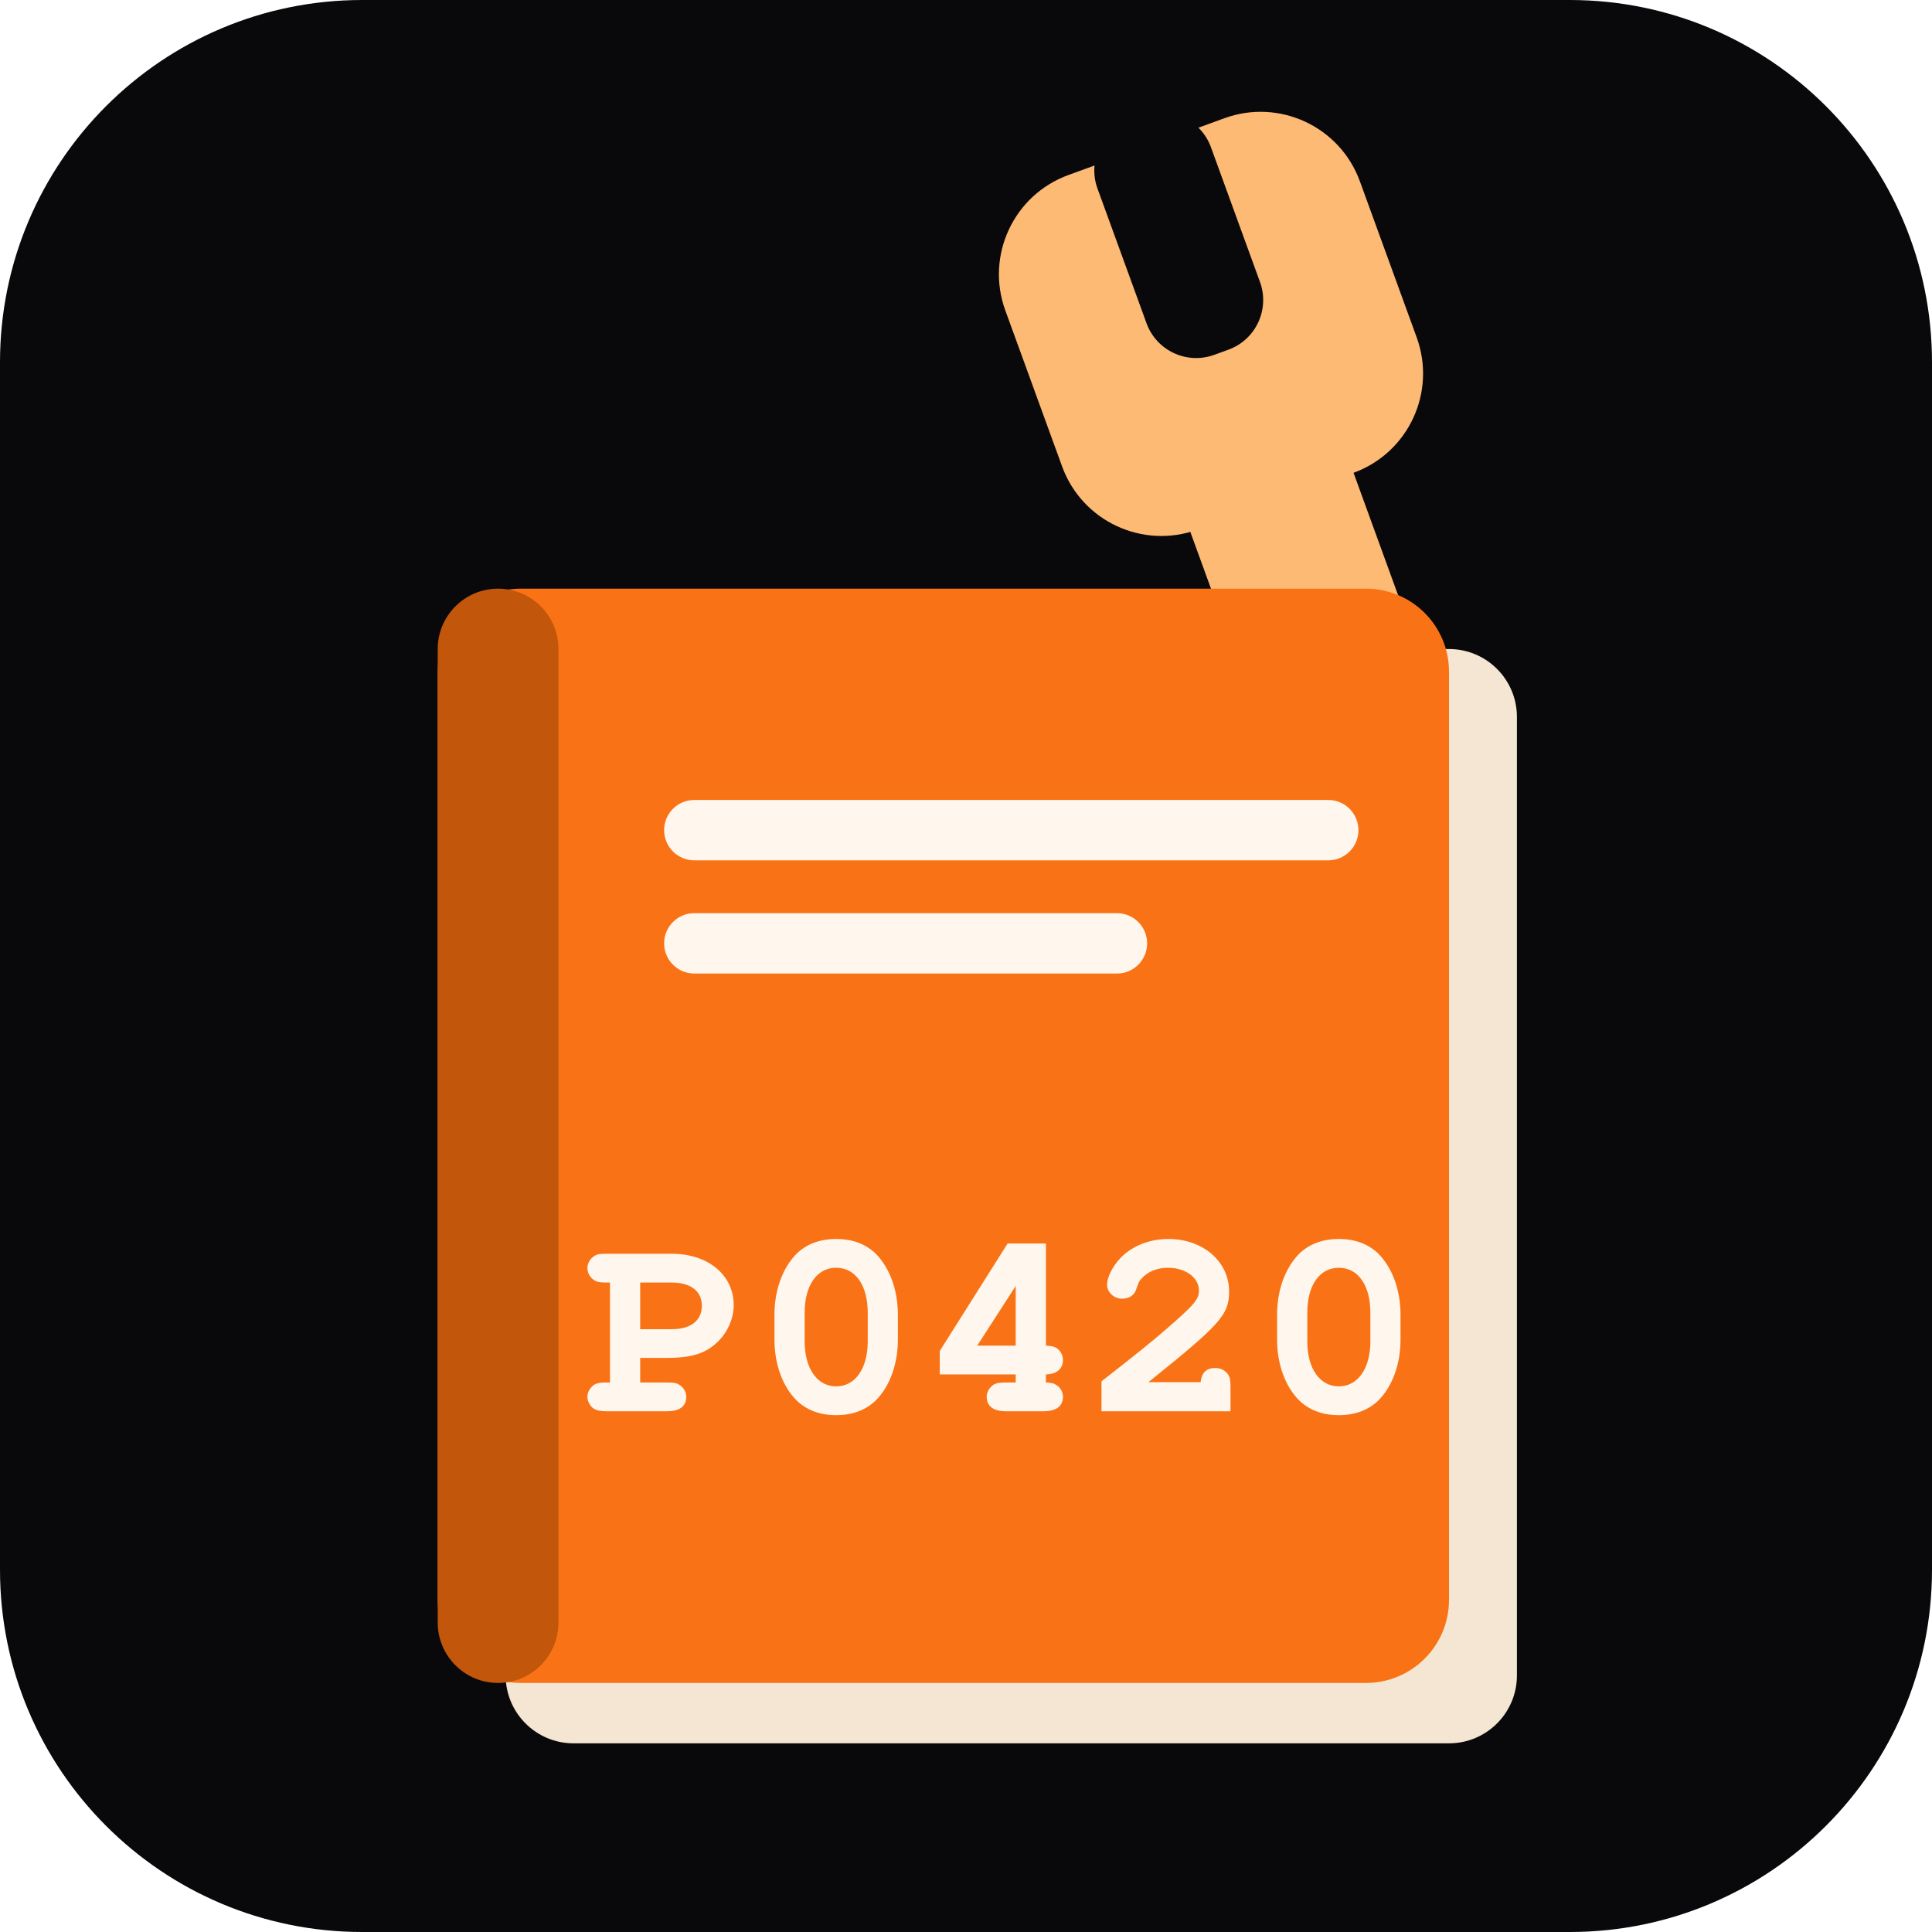
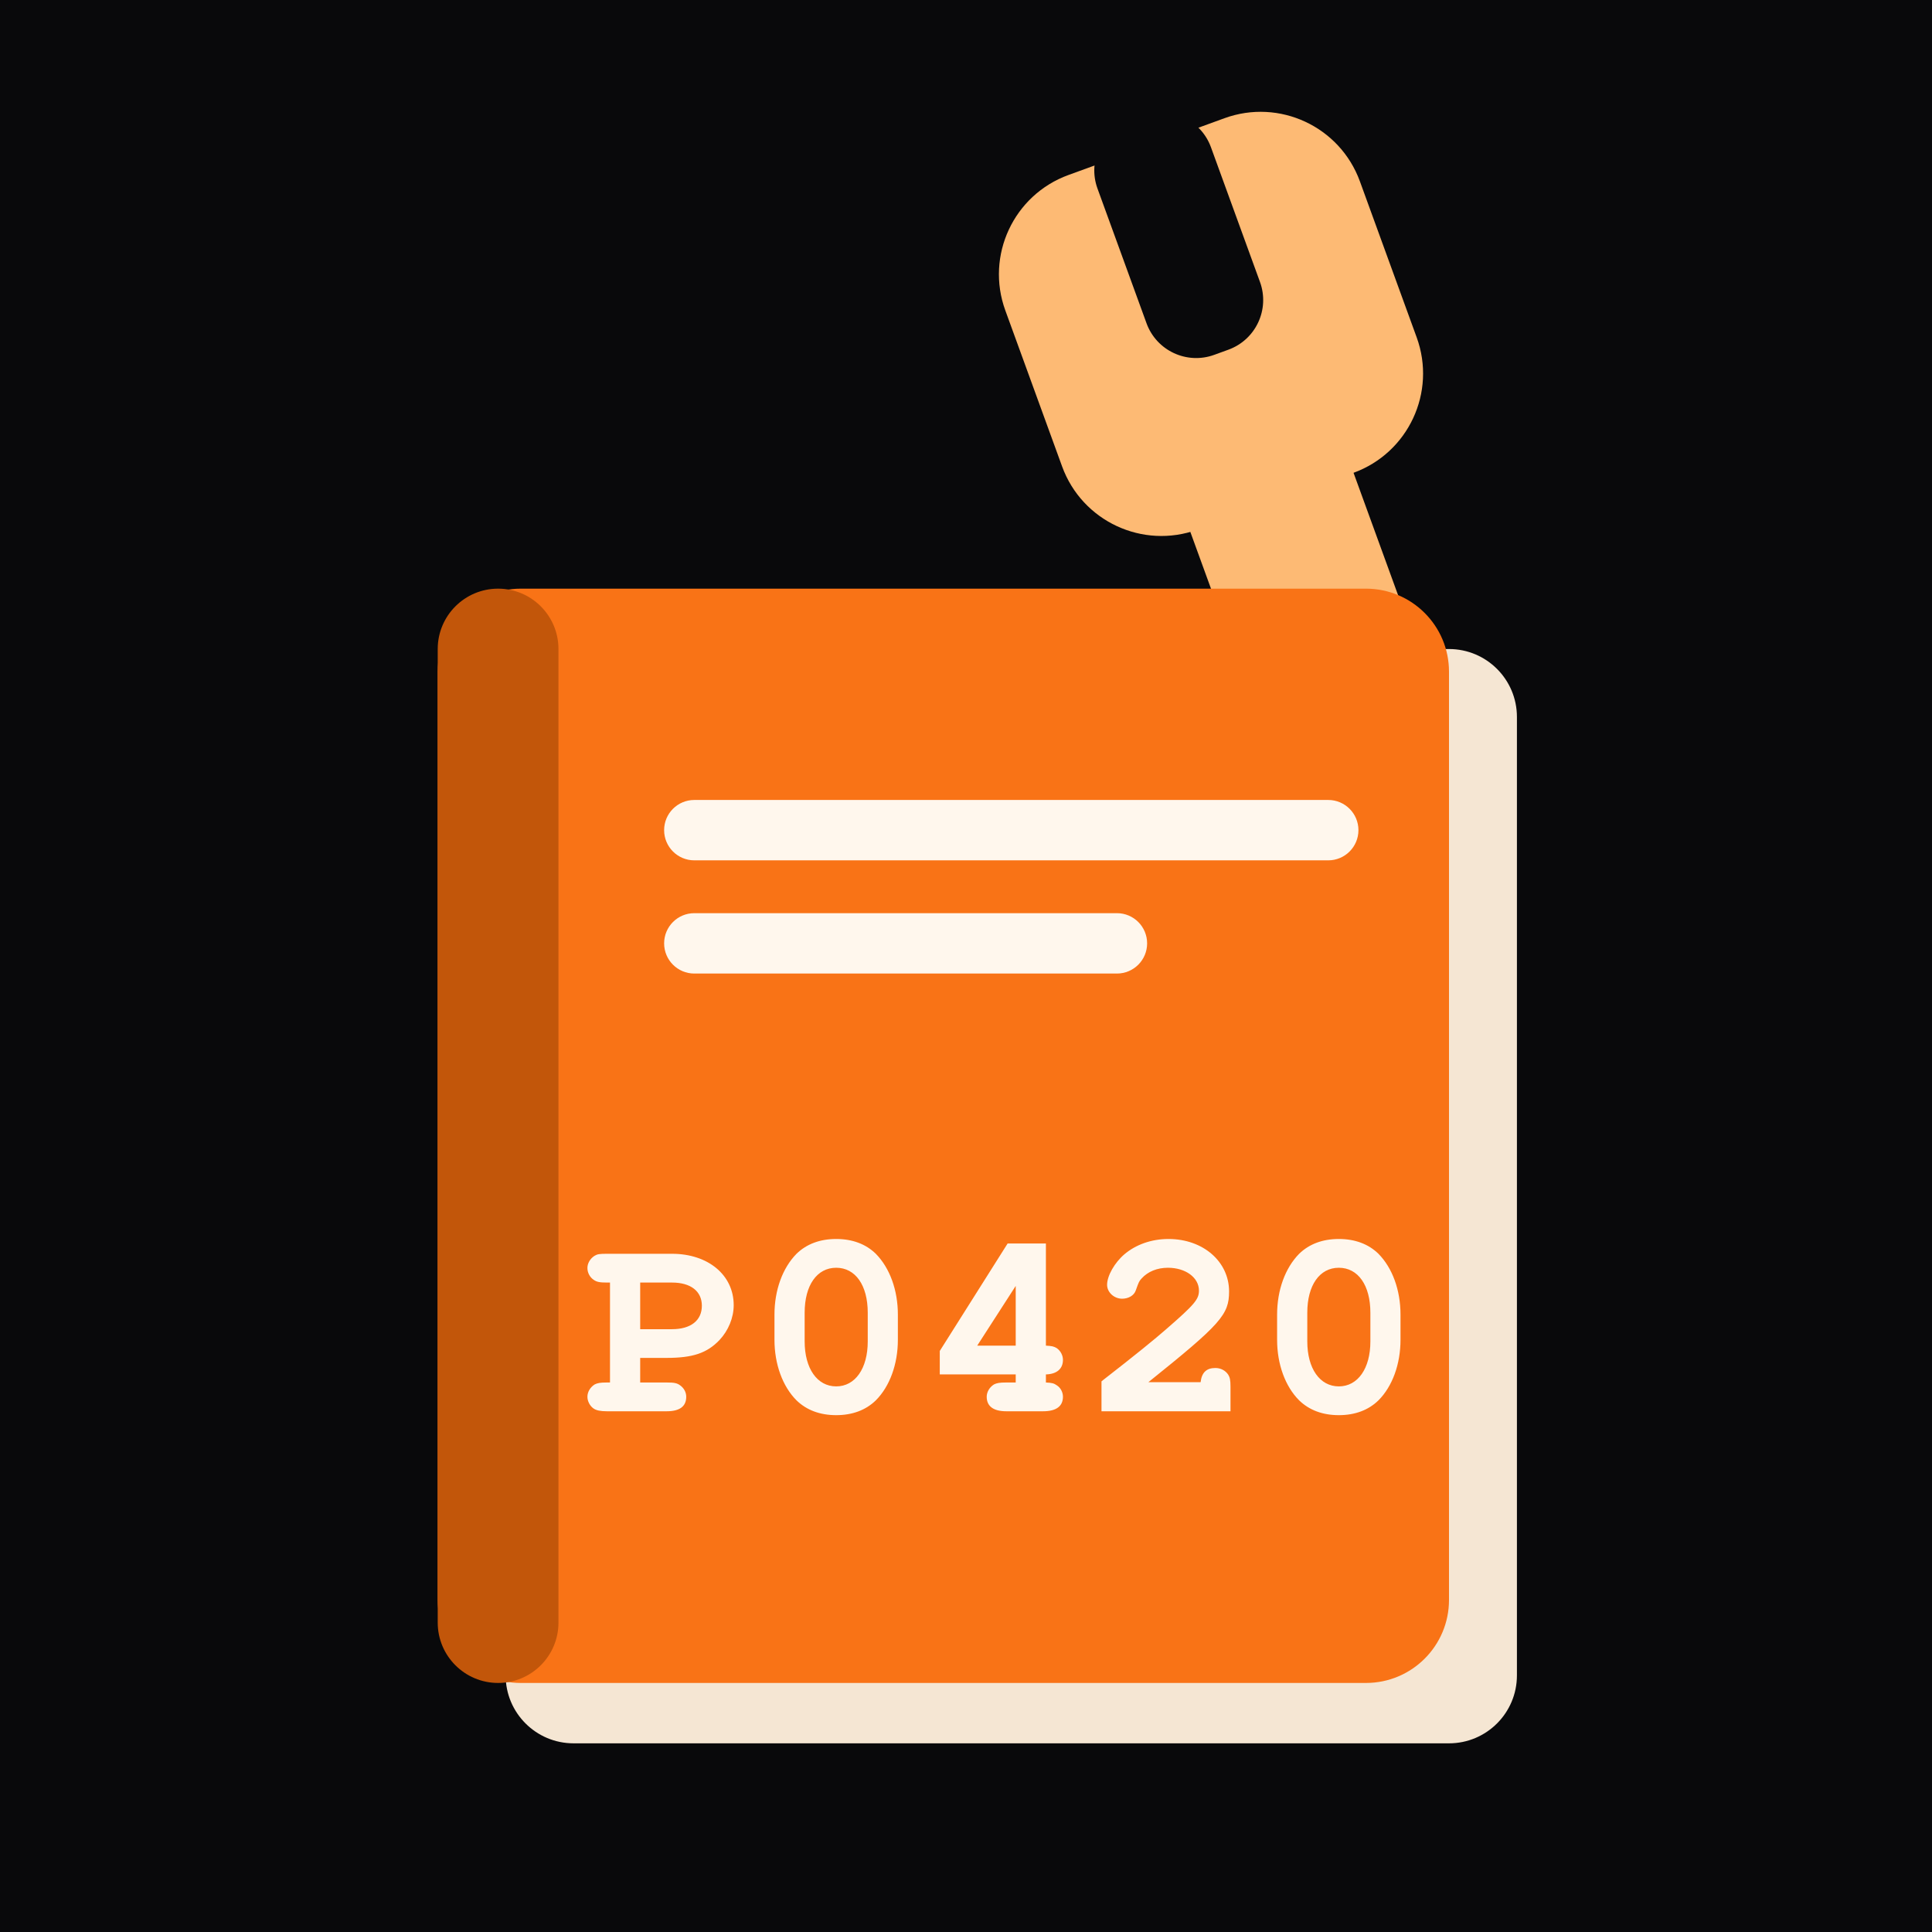
<svg xmlns="http://www.w3.org/2000/svg" width="512" height="512" viewBox="0 0 512 512">
-   <rect width="512" height="512" rx="96" fill="#09090b" />
+   <rect width="512" height="512" fill="#09090b" />
  <g transform="rotate(-20 330 140)">
    <rect x="316" y="80" width="46" height="190" rx="23" fill="#fdba74" />
    <rect x="290" y="36" width="100" height="100" rx="28" fill="#fdba74" />
    <rect x="324" y="28" width="32" height="66" rx="14" fill="#09090b" />
  </g>
  <rect x="134" y="172" width="268" height="290" rx="18" fill="#f5e6d3" />
  <rect x="116" y="156" width="268" height="290" rx="22" fill="#f97316" />
  <rect x="116" y="156" width="32" height="290" rx="16" fill="#c2560a" />
  <rect x="176" y="212" width="184" height="16" rx="8" fill="#fff7ed" />
  <rect x="176" y="242" width="128" height="16" rx="8" fill="#fff7ed" />
  <text x="266" y="374" text-anchor="middle" font-family="Courier" font-weight="bold" font-size="74" fill="#fff7ed">P0420</text>
</svg>
